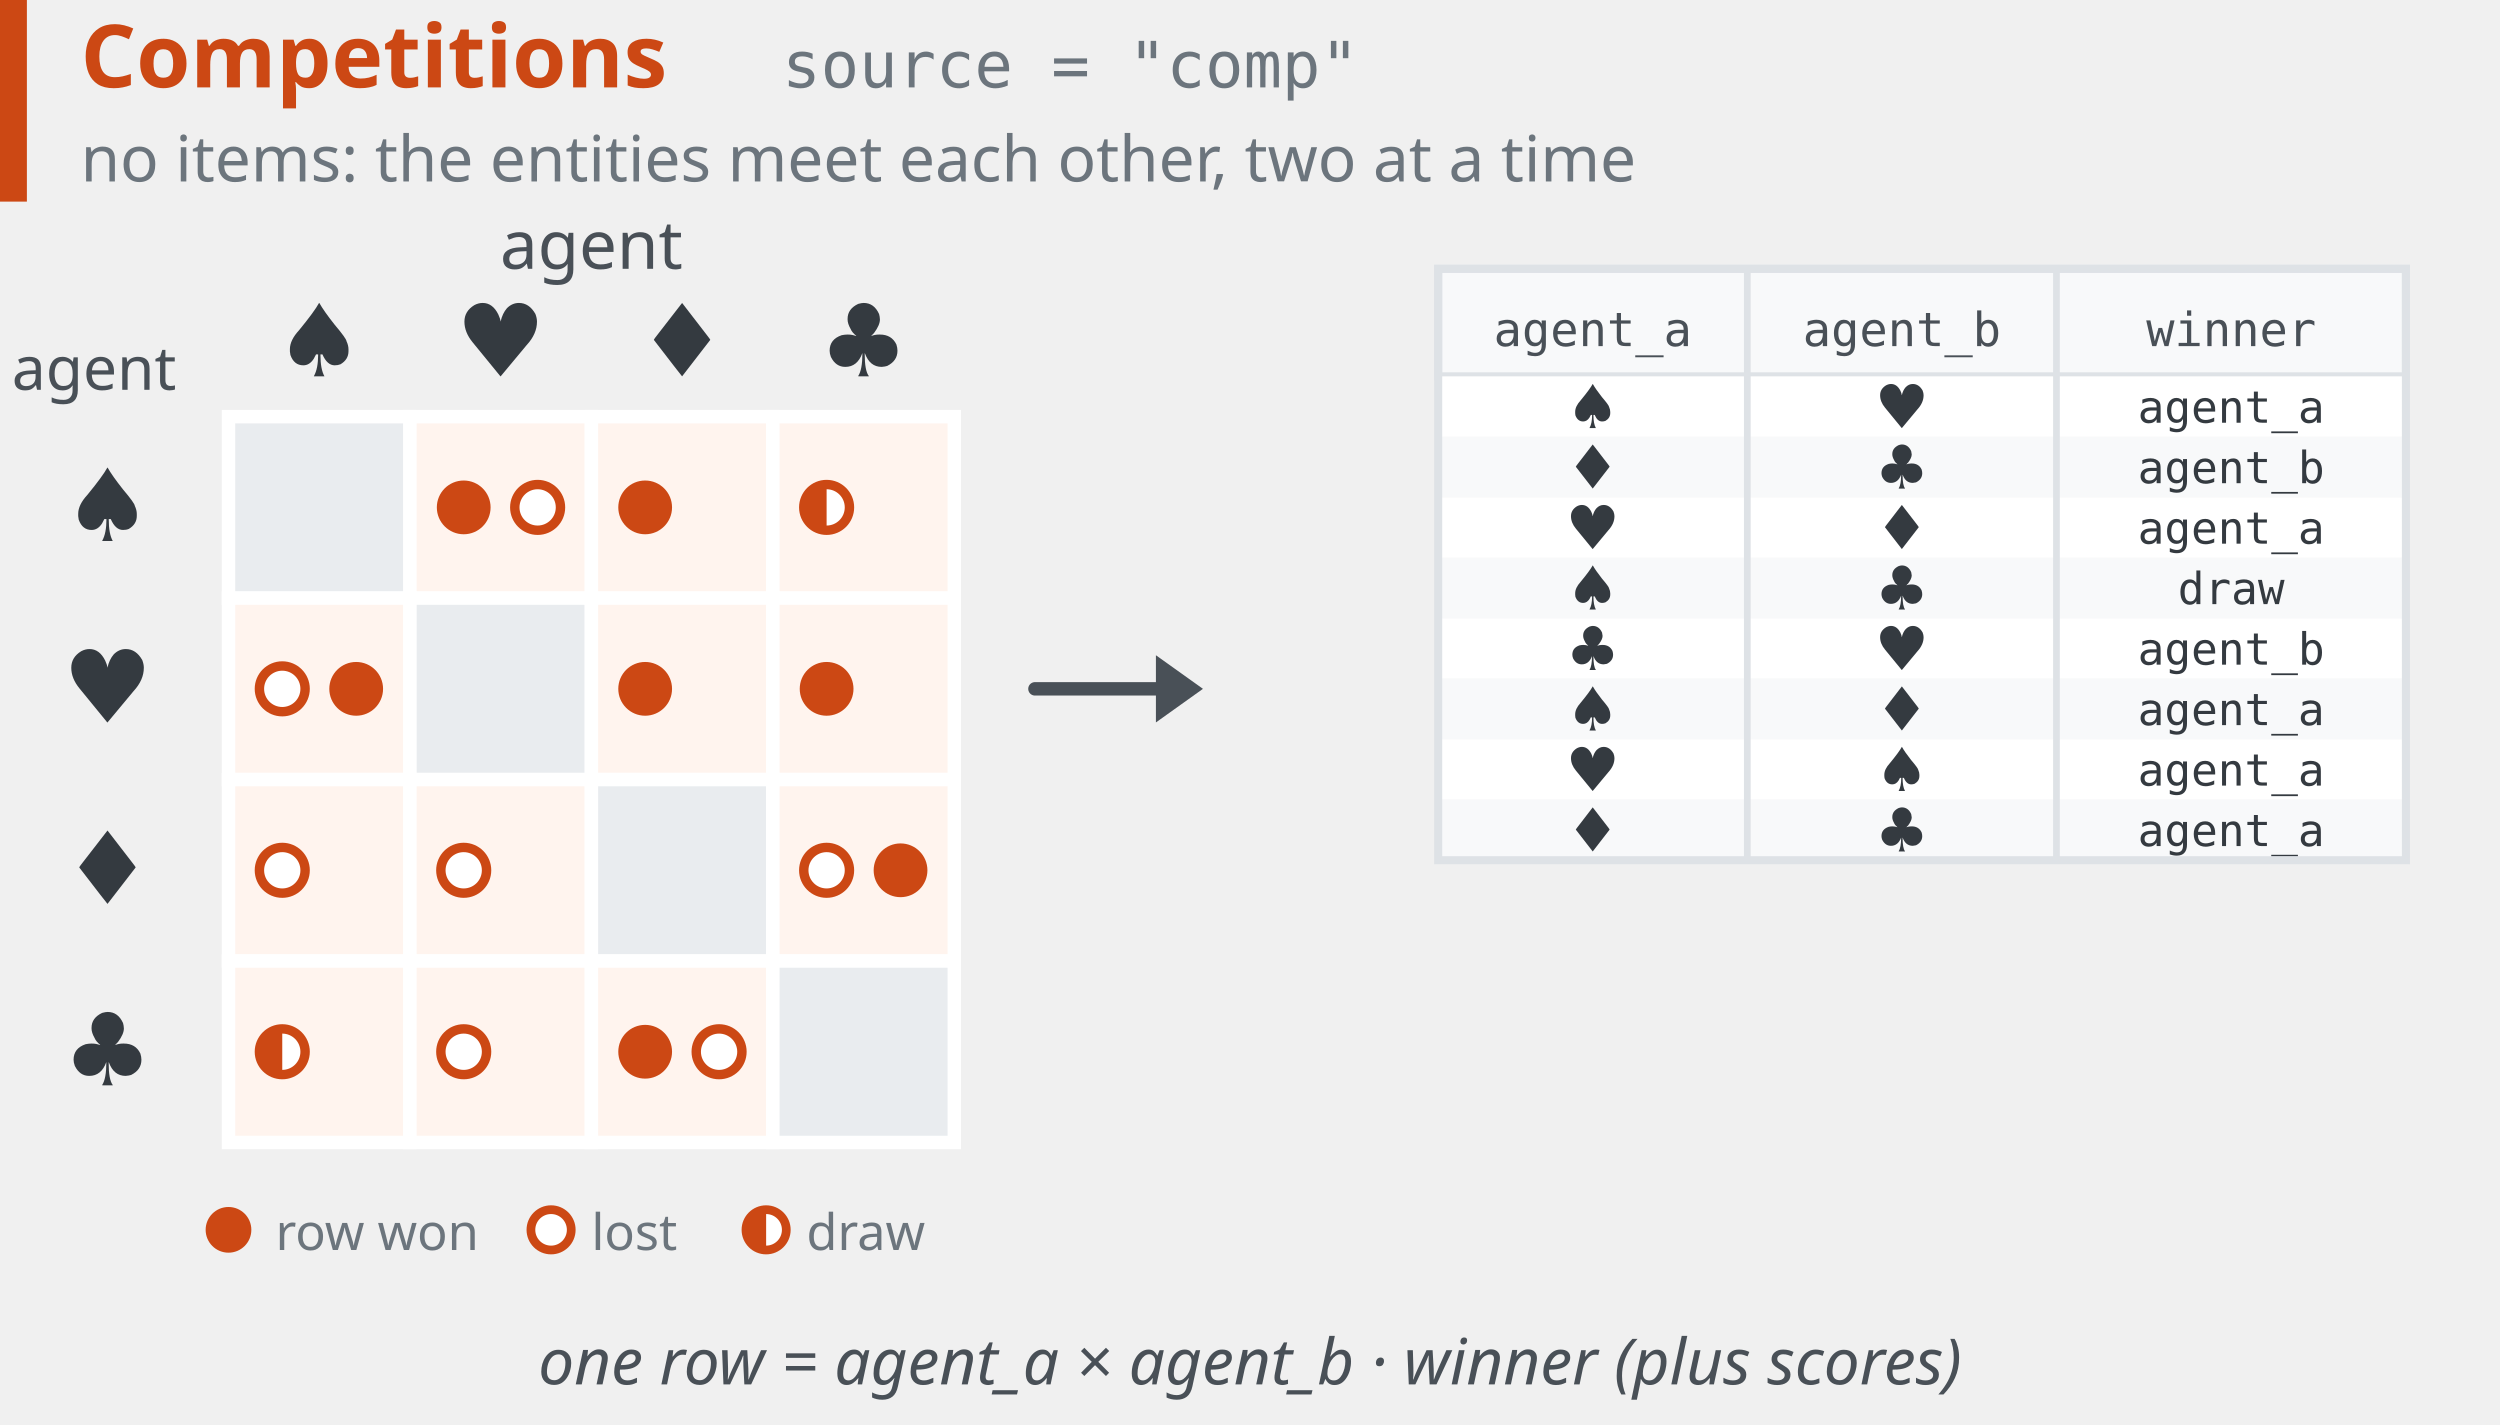
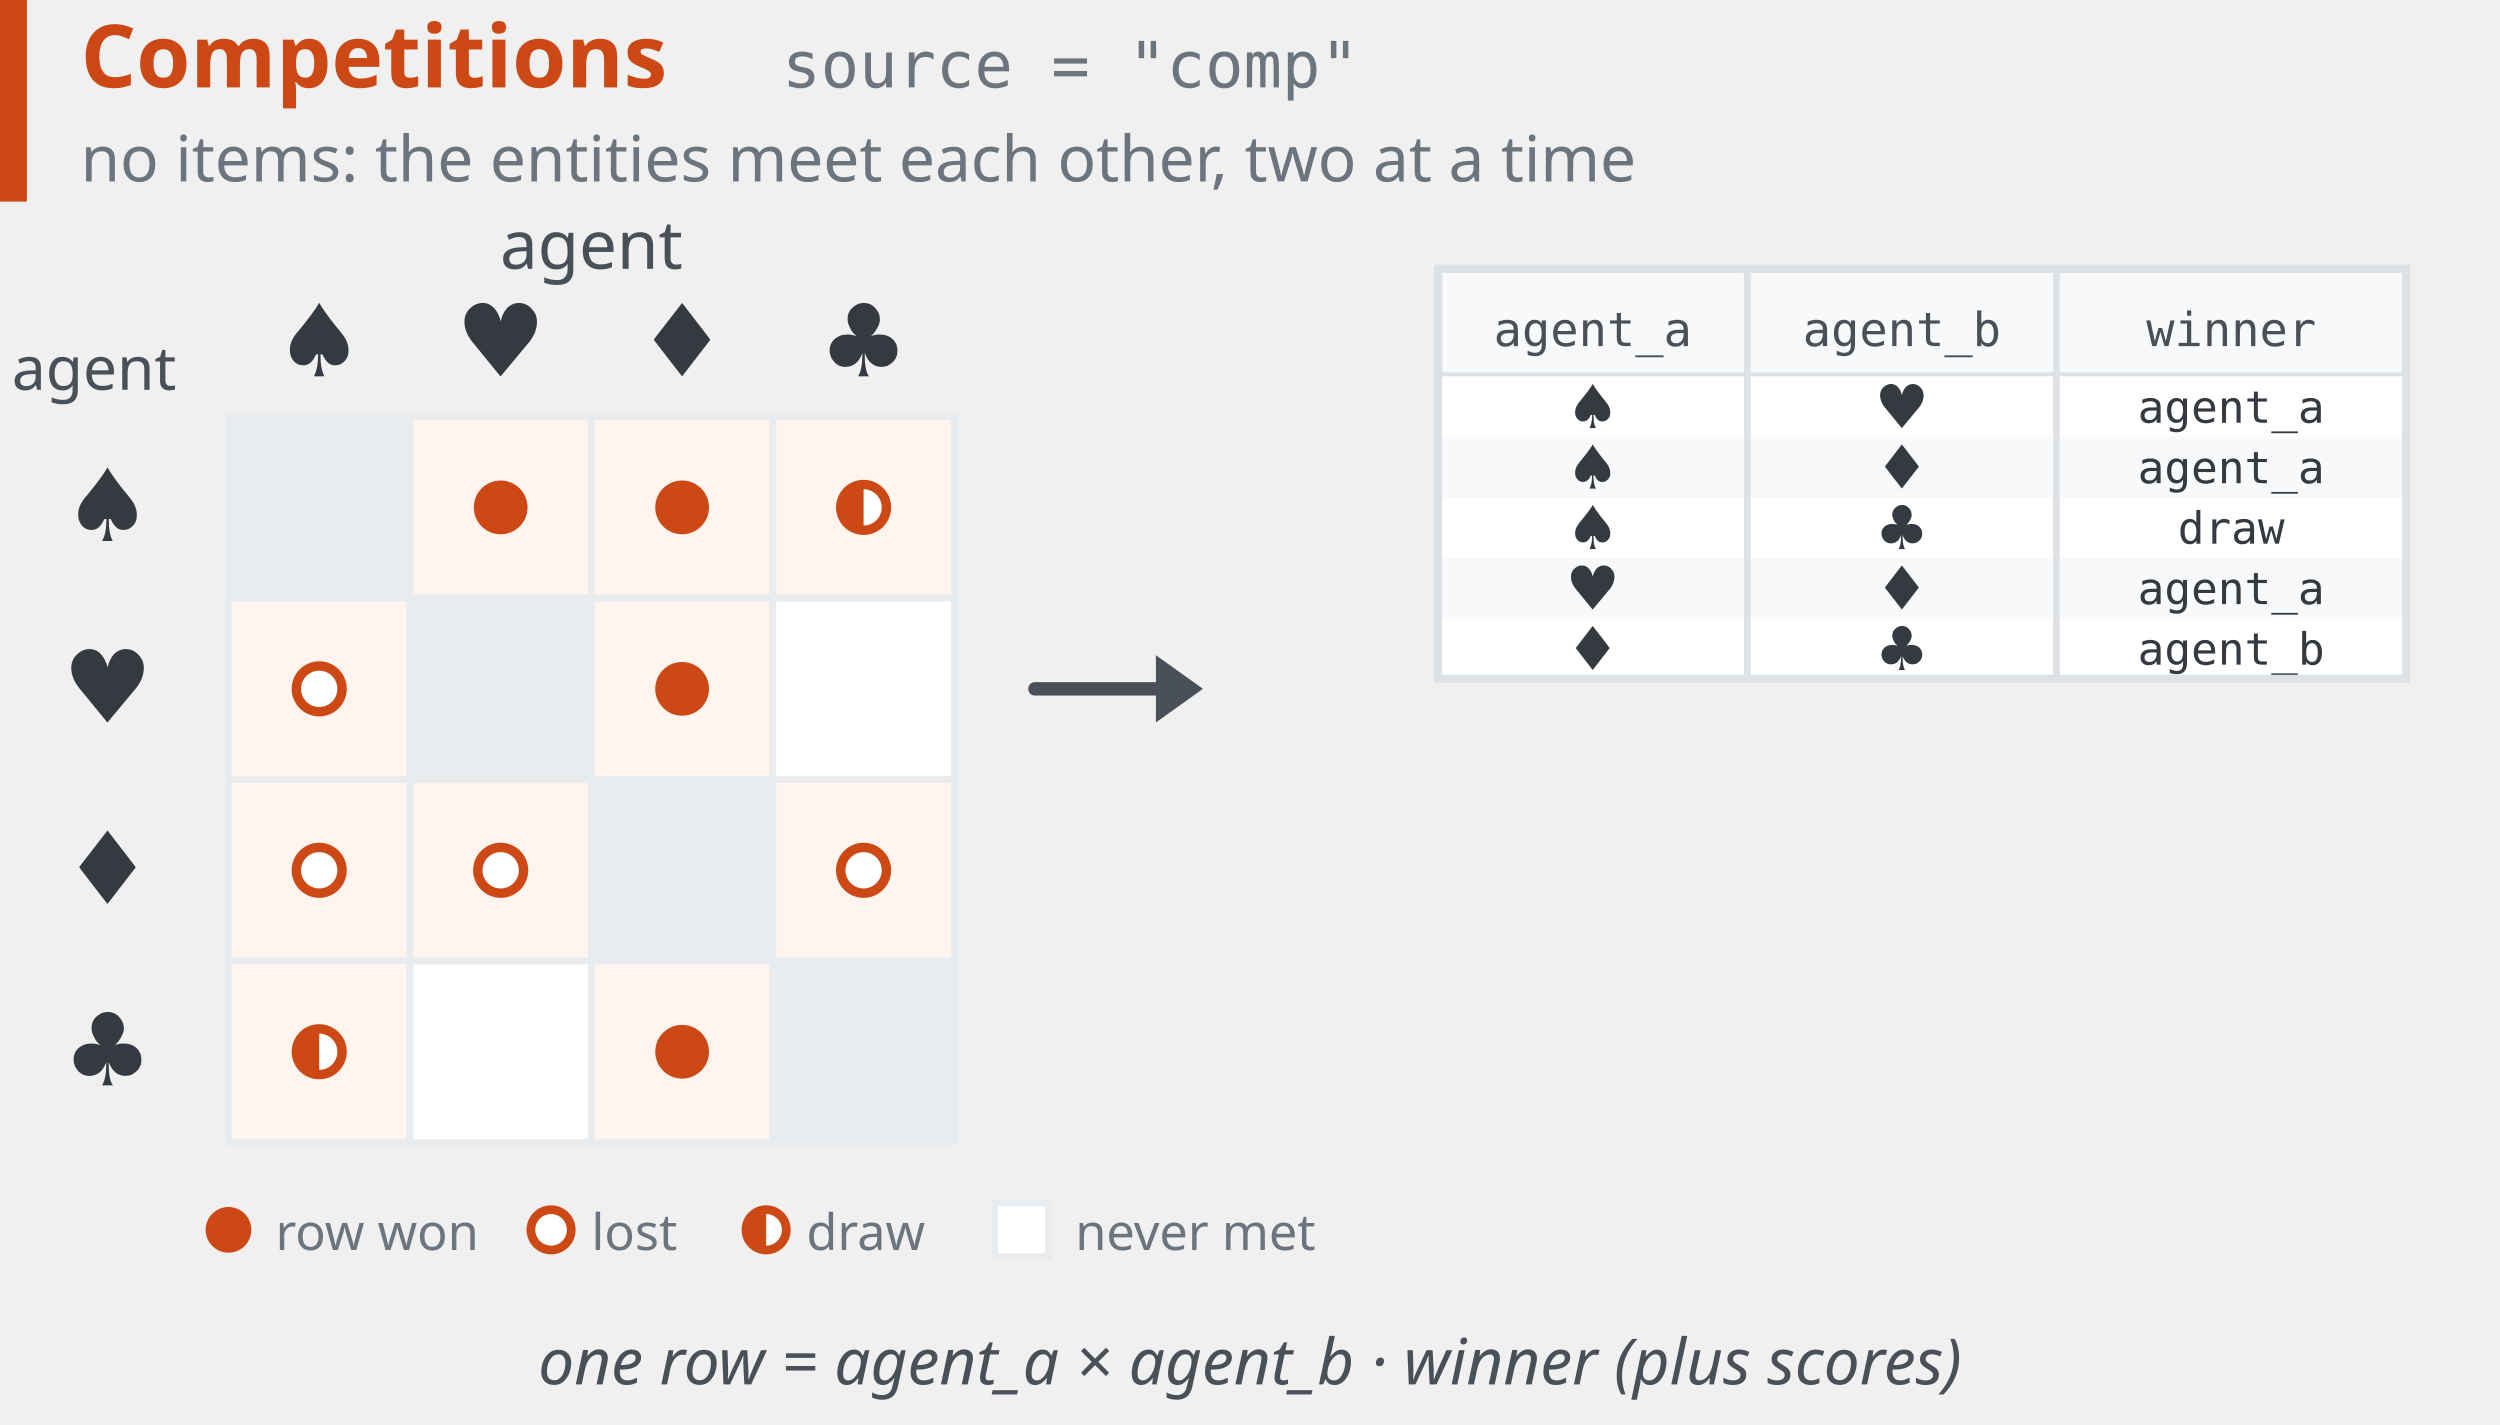
<svg xmlns="http://www.w3.org/2000/svg" viewBox="0 0 372 212" role="img" aria-label="Competitions: an agent-by-agent matrix of contests becomes a table of agent_a, agent_b, winner.">
  <rect x="0.0" y="0.0" width="4.0" height="30.0" rx="0" fill="#cc4814" stroke="none" stroke-width="1" />
  <text x="12.0" y="13.0" text-anchor="start" font-family="sans-serif" font-size="13" font-weight="700" fill="#cc4814">Competitions</text>
  <text x="116.4" y="13.0" text-anchor="start" font-size="9.5" font-weight="normal" fill="#6c757d" font-family="monospace">source = "comp"</text>
  <text x="12.0" y="27.0" text-anchor="start" font-family="sans-serif" font-size="9.5" font-weight="normal" fill="#6c757d">no items: the entities meet each other, two at a time</text>
  <text x="88.0" y="40.0" text-anchor="middle" font-family="sans-serif" font-size="10" font-weight="normal" fill="#495057">agent</text>
  <text x="14.0" y="58.0" text-anchor="middle" font-family="sans-serif" font-size="9" font-weight="normal" fill="#495057">agent</text>
  <text x="47.5" y="56.0" text-anchor="middle" font-size="15" font-weight="normal" fill="#343a40" font-family="DejaVu Sans, Segoe UI Symbol, Apple Symbols, sans-serif">♠</text>
  <text x="16.0" y="80.5" text-anchor="middle" font-size="15" font-weight="normal" fill="#343a40" font-family="DejaVu Sans, Segoe UI Symbol, Apple Symbols, sans-serif">♠</text>
  <text x="74.5" y="56.0" text-anchor="middle" font-size="15" font-weight="normal" fill="#343a40" font-family="DejaVu Sans, Segoe UI Symbol, Apple Symbols, sans-serif">♥</text>
  <text x="16.0" y="107.5" text-anchor="middle" font-size="15" font-weight="normal" fill="#343a40" font-family="DejaVu Sans, Segoe UI Symbol, Apple Symbols, sans-serif">♥</text>
  <text x="101.5" y="56.0" text-anchor="middle" font-size="15" font-weight="normal" fill="#343a40" font-family="DejaVu Sans, Segoe UI Symbol, Apple Symbols, sans-serif">♦</text>
  <text x="16.0" y="134.5" text-anchor="middle" font-size="15" font-weight="normal" fill="#343a40" font-family="DejaVu Sans, Segoe UI Symbol, Apple Symbols, sans-serif">♦</text>
  <text x="128.5" y="56.0" text-anchor="middle" font-size="15" font-weight="normal" fill="#343a40" font-family="DejaVu Sans, Segoe UI Symbol, Apple Symbols, sans-serif">♣</text>
  <text x="16.0" y="161.5" text-anchor="middle" font-size="15" font-weight="normal" fill="#343a40" font-family="DejaVu Sans, Segoe UI Symbol, Apple Symbols, sans-serif">♣</text>
-   <rect x="34.0" y="62.0" width="27.0" height="27.0" rx="0" fill="#e9ecef" stroke="#ffffff" stroke-width="2" />
-   <rect x="61.0" y="62.0" width="27.0" height="27.0" rx="0" fill="#fff4ee" stroke="#ffffff" stroke-width="2" />
-   <rect x="88.0" y="62.0" width="27.0" height="27.0" rx="0" fill="#fff4ee" stroke="#ffffff" stroke-width="2" />
-   <rect x="115.0" y="62.0" width="27.0" height="27.0" rx="0" fill="#fff4ee" stroke="#ffffff" stroke-width="2" />
-   <rect x="34.0" y="89.0" width="27.0" height="27.0" rx="0" fill="#fff4ee" stroke="#ffffff" stroke-width="2" />
-   <rect x="61.0" y="89.0" width="27.0" height="27.0" rx="0" fill="#e9ecef" stroke="#ffffff" stroke-width="2" />
-   <rect x="88.0" y="89.0" width="27.0" height="27.0" rx="0" fill="#fff4ee" stroke="#ffffff" stroke-width="2" />
-   <rect x="115.0" y="89.0" width="27.0" height="27.0" rx="0" fill="#fff4ee" stroke="#ffffff" stroke-width="2" />
-   <rect x="34.0" y="116.0" width="27.0" height="27.0" rx="0" fill="#fff4ee" stroke="#ffffff" stroke-width="2" />
-   <rect x="61.0" y="116.0" width="27.0" height="27.0" rx="0" fill="#fff4ee" stroke="#ffffff" stroke-width="2" />
-   <rect x="88.0" y="116.0" width="27.0" height="27.0" rx="0" fill="#e9ecef" stroke="#ffffff" stroke-width="2" />
-   <rect x="115.0" y="116.0" width="27.0" height="27.0" rx="0" fill="#fff4ee" stroke="#ffffff" stroke-width="2" />
-   <rect x="34.0" y="143.0" width="27.0" height="27.0" rx="0" fill="#fff4ee" stroke="#ffffff" stroke-width="2" />
-   <rect x="61.0" y="143.0" width="27.0" height="27.0" rx="0" fill="#fff4ee" stroke="#ffffff" stroke-width="2" />
-   <rect x="88.0" y="143.0" width="27.0" height="27.0" rx="0" fill="#fff4ee" stroke="#ffffff" stroke-width="2" />
-   <rect x="115.0" y="143.0" width="27.0" height="27.0" rx="0" fill="#e9ecef" stroke="#ffffff" stroke-width="2" />
-   <circle cx="69" cy="75.5" r="4" fill="#cc4814" />
-   <circle cx="42" cy="102.5" r="3.4" fill="#ffffff" stroke="#cc4814" stroke-width="1.4" />
-   <circle cx="123" cy="129.5" r="3.4" fill="#ffffff" stroke="#cc4814" stroke-width="1.4" />
-   <circle cx="96" cy="156.5" r="4" fill="#cc4814" />
-   <circle cx="96" cy="102.5" r="4" fill="#cc4814" />
-   <circle cx="69" cy="129.5" r="3.4" fill="#ffffff" stroke="#cc4814" stroke-width="1.4" />
-   <circle cx="123" cy="75.5" r="3.4" fill="#ffffff" stroke="#cc4814" stroke-width="1.4" />
-   <path d="M123,72.1 A3.4,3.4 0 0,0 123,78.9 Z" fill="#cc4814" />
-   <circle cx="42" cy="156.5" r="3.4" fill="#ffffff" stroke="#cc4814" stroke-width="1.4" />
-   <path d="M42,153.1 A3.4,3.4 0 0,0 42,159.9 Z" fill="#cc4814" />
-   <circle cx="69" cy="156.5" r="3.4" fill="#ffffff" stroke="#cc4814" stroke-width="1.4" />
-   <circle cx="123" cy="102.5" r="4" fill="#cc4814" />
-   <circle cx="96" cy="75.5" r="4" fill="#cc4814" />
-   <circle cx="42" cy="129.5" r="3.4" fill="#ffffff" stroke="#cc4814" stroke-width="1.4" />
-   <circle cx="53" cy="102.5" r="4" fill="#cc4814" />
-   <circle cx="80" cy="75.5" r="3.4" fill="#ffffff" stroke="#cc4814" stroke-width="1.4" />
-   <circle cx="134" cy="129.5" r="4" fill="#cc4814" />
-   <circle cx="107" cy="156.5" r="3.4" fill="#ffffff" stroke="#cc4814" stroke-width="1.4" />
+   <rect x="34.0" y="62.0" width="27.0" height="27.0" rx="0" fill="#e9ecef" stroke="#e9ecef" stroke-width="1" />
+   <rect x="61.0" y="62.0" width="27.0" height="27.0" rx="0" fill="#fff4ee" stroke="#e9ecef" stroke-width="1" />
+   <rect x="88.0" y="62.0" width="27.0" height="27.0" rx="0" fill="#fff4ee" stroke="#e9ecef" stroke-width="1" />
+   <rect x="115.0" y="62.0" width="27.0" height="27.0" rx="0" fill="#fff4ee" stroke="#e9ecef" stroke-width="1" />
+   <rect x="34.0" y="89.0" width="27.0" height="27.0" rx="0" fill="#fff4ee" stroke="#e9ecef" stroke-width="1" />
+   <rect x="61.0" y="89.0" width="27.0" height="27.0" rx="0" fill="#e9ecef" stroke="#e9ecef" stroke-width="1" />
+   <rect x="88.0" y="89.0" width="27.0" height="27.0" rx="0" fill="#fff4ee" stroke="#e9ecef" stroke-width="1" />
+   <rect x="115.0" y="89.0" width="27.0" height="27.0" rx="0" fill="#ffffff" stroke="#e9ecef" stroke-width="1" />
+   <rect x="34.0" y="116.0" width="27.0" height="27.0" rx="0" fill="#fff4ee" stroke="#e9ecef" stroke-width="1" />
+   <rect x="61.0" y="116.0" width="27.0" height="27.0" rx="0" fill="#fff4ee" stroke="#e9ecef" stroke-width="1" />
+   <rect x="88.0" y="116.0" width="27.0" height="27.0" rx="0" fill="#e9ecef" stroke="#e9ecef" stroke-width="1" />
+   <rect x="115.0" y="116.0" width="27.0" height="27.0" rx="0" fill="#fff4ee" stroke="#e9ecef" stroke-width="1" />
+   <rect x="34.0" y="143.0" width="27.0" height="27.0" rx="0" fill="#fff4ee" stroke="#e9ecef" stroke-width="1" />
+   <rect x="61.0" y="143.0" width="27.0" height="27.0" rx="0" fill="#ffffff" stroke="#e9ecef" stroke-width="1" />
+   <rect x="88.0" y="143.0" width="27.0" height="27.0" rx="0" fill="#fff4ee" stroke="#e9ecef" stroke-width="1" />
+   <rect x="115.0" y="143.0" width="27.0" height="27.0" rx="0" fill="#e9ecef" stroke="#e9ecef" stroke-width="1" />
+   <circle cx="74.5" cy="75.5" r="4" fill="#cc4814" />
+   <circle cx="47.5" cy="102.5" r="3.4" fill="#ffffff" stroke="#cc4814" stroke-width="1.4" />
+   <circle cx="101.5" cy="75.5" r="4" fill="#cc4814" />
+   <circle cx="47.5" cy="129.5" r="3.4" fill="#ffffff" stroke="#cc4814" stroke-width="1.4" />
+   <circle cx="128.5" cy="75.5" r="3.4" fill="#ffffff" stroke="#cc4814" stroke-width="1.4" />
+   <path d="M128.5,72.1 A3.4,3.4 0 0,0 128.5,78.9 Z" fill="#cc4814" />
+   <circle cx="47.5" cy="156.5" r="3.4" fill="#ffffff" stroke="#cc4814" stroke-width="1.4" />
+   <path d="M47.5,153.1 A3.4,3.4 0 0,0 47.5,159.9 Z" fill="#cc4814" />
+   <circle cx="101.5" cy="102.5" r="4" fill="#cc4814" />
+   <circle cx="74.5" cy="129.5" r="3.4" fill="#ffffff" stroke="#cc4814" stroke-width="1.4" />
+   <circle cx="128.5" cy="129.5" r="3.4" fill="#ffffff" stroke="#cc4814" stroke-width="1.4" />
+   <circle cx="101.5" cy="156.5" r="4" fill="#cc4814" />
  <circle cx="34" cy="183" r="3.4" fill="#cc4814" />
  <text x="41.0" y="186.0" text-anchor="start" font-family="sans-serif" font-size="7.5" font-weight="normal" fill="#6c757d">row won</text>
  <circle cx="82" cy="183" r="3" fill="#fff" stroke="#cc4814" stroke-width="1.3" />
  <text x="88.0" y="186.0" text-anchor="start" font-family="sans-serif" font-size="7.5" font-weight="normal" fill="#6c757d">lost</text>
  <circle cx="114" cy="183" r="3" fill="#fff" stroke="#cc4814" stroke-width="1.3" />
  <path d="M114,180 A3,3 0 0,0 114,186 Z" fill="#cc4814" />
  <text x="120.0" y="186.0" text-anchor="start" font-family="sans-serif" font-size="7.5" font-weight="normal" fill="#6c757d">draw</text>
+   <rect x="148.0" y="179.0" width="8.0" height="8.0" rx="0" fill="#ffffff" stroke="#e9ecef" stroke-width="1" />
+   <text x="160.0" y="186.0" text-anchor="start" font-family="sans-serif" font-size="7.5" font-weight="normal" fill="#6c757d">never met</text>
  <line x1="154.0" y1="102.5" x2="172.0" y2="102.5" stroke="#495057" stroke-width="2" stroke-linecap="round" />
  <polygon points="172,97.5 179,102.5 172,107.5" fill="#495057" />
  <rect x="214.0" y="40.0" width="144.0" height="16.0" rx="0" fill="#f8f9fa" stroke="#dee2e6" stroke-width="1.2" />
  <text x="237.0" y="51.5" text-anchor="middle" font-size="7" font-weight="normal" fill="#495057" font-family="monospace">agent_a</text>
  <text x="283.0" y="51.5" text-anchor="middle" font-size="7" font-weight="normal" fill="#495057" font-family="monospace">agent_b</text>
  <text x="332.0" y="51.5" text-anchor="middle" font-size="7" font-weight="normal" fill="#495057" font-family="monospace">winner</text>
  <rect x="214.0" y="56.0" width="144.0" height="9.0" rx="0" fill="#ffffff" stroke="none" stroke-width="1" />
  <text x="237.0" y="63.7" text-anchor="middle" font-size="9" font-weight="normal" fill="#343a40" font-family="DejaVu Sans, Segoe UI Symbol, Apple Symbols, sans-serif">♠</text>
  <text x="283.0" y="63.7" text-anchor="middle" font-size="9" font-weight="normal" fill="#343a40" font-family="DejaVu Sans, Segoe UI Symbol, Apple Symbols, sans-serif">♥</text>
  <text x="332.0" y="62.9" text-anchor="middle" font-size="6.6" font-weight="normal" fill="#343a40" font-family="monospace">agent_a</text>
  <rect x="214.0" y="65.0" width="144.0" height="9.0" rx="0" fill="#f8f9fa" stroke="none" stroke-width="1" />
-   <text x="237.0" y="72.7" text-anchor="middle" font-size="9" font-weight="normal" fill="#343a40" font-family="DejaVu Sans, Segoe UI Symbol, Apple Symbols, sans-serif">♦</text>
-   <text x="283.0" y="72.7" text-anchor="middle" font-size="9" font-weight="normal" fill="#343a40" font-family="DejaVu Sans, Segoe UI Symbol, Apple Symbols, sans-serif">♣</text>
-   <text x="332.0" y="71.9" text-anchor="middle" font-size="6.6" font-weight="normal" fill="#343a40" font-family="monospace">agent_b</text>
+   <text x="237.0" y="72.7" text-anchor="middle" font-size="9" font-weight="normal" fill="#343a40" font-family="DejaVu Sans, Segoe UI Symbol, Apple Symbols, sans-serif">♠</text>
+   <text x="283.0" y="72.7" text-anchor="middle" font-size="9" font-weight="normal" fill="#343a40" font-family="DejaVu Sans, Segoe UI Symbol, Apple Symbols, sans-serif">♦</text>
+   <text x="332.0" y="71.9" text-anchor="middle" font-size="6.6" font-weight="normal" fill="#343a40" font-family="monospace">agent_a</text>
  <rect x="214.0" y="74.0" width="144.0" height="9.0" rx="0" fill="#ffffff" stroke="none" stroke-width="1" />
-   <text x="237.0" y="81.7" text-anchor="middle" font-size="9" font-weight="normal" fill="#343a40" font-family="DejaVu Sans, Segoe UI Symbol, Apple Symbols, sans-serif">♥</text>
-   <text x="283.0" y="81.7" text-anchor="middle" font-size="9" font-weight="normal" fill="#343a40" font-family="DejaVu Sans, Segoe UI Symbol, Apple Symbols, sans-serif">♦</text>
-   <text x="332.0" y="80.9" text-anchor="middle" font-size="6.6" font-weight="normal" fill="#343a40" font-family="monospace">agent_a</text>
+   <text x="237.0" y="81.7" text-anchor="middle" font-size="9" font-weight="normal" fill="#343a40" font-family="DejaVu Sans, Segoe UI Symbol, Apple Symbols, sans-serif">♠</text>
+   <text x="283.0" y="81.7" text-anchor="middle" font-size="9" font-weight="normal" fill="#343a40" font-family="DejaVu Sans, Segoe UI Symbol, Apple Symbols, sans-serif">♣</text>
+   <text x="332.0" y="80.9" text-anchor="middle" font-size="6.6" font-weight="normal" fill="#343a40" font-family="monospace">draw</text>
  <rect x="214.0" y="83.0" width="144.0" height="9.0" rx="0" fill="#f8f9fa" stroke="none" stroke-width="1" />
-   <text x="237.0" y="90.7" text-anchor="middle" font-size="9" font-weight="normal" fill="#343a40" font-family="DejaVu Sans, Segoe UI Symbol, Apple Symbols, sans-serif">♠</text>
-   <text x="283.0" y="90.7" text-anchor="middle" font-size="9" font-weight="normal" fill="#343a40" font-family="DejaVu Sans, Segoe UI Symbol, Apple Symbols, sans-serif">♣</text>
-   <text x="332.0" y="89.9" text-anchor="middle" font-size="6.6" font-weight="normal" fill="#343a40" font-family="monospace">draw</text>
+   <text x="237.0" y="90.7" text-anchor="middle" font-size="9" font-weight="normal" fill="#343a40" font-family="DejaVu Sans, Segoe UI Symbol, Apple Symbols, sans-serif">♥</text>
+   <text x="283.0" y="90.7" text-anchor="middle" font-size="9" font-weight="normal" fill="#343a40" font-family="DejaVu Sans, Segoe UI Symbol, Apple Symbols, sans-serif">♦</text>
+   <text x="332.0" y="89.9" text-anchor="middle" font-size="6.6" font-weight="normal" fill="#343a40" font-family="monospace">agent_a</text>
  <rect x="214.0" y="92.0" width="144.0" height="9.0" rx="0" fill="#ffffff" stroke="none" stroke-width="1" />
-   <text x="237.0" y="99.7" text-anchor="middle" font-size="9" font-weight="normal" fill="#343a40" font-family="DejaVu Sans, Segoe UI Symbol, Apple Symbols, sans-serif">♣</text>
-   <text x="283.0" y="99.7" text-anchor="middle" font-size="9" font-weight="normal" fill="#343a40" font-family="DejaVu Sans, Segoe UI Symbol, Apple Symbols, sans-serif">♥</text>
+   <text x="237.0" y="99.7" text-anchor="middle" font-size="9" font-weight="normal" fill="#343a40" font-family="DejaVu Sans, Segoe UI Symbol, Apple Symbols, sans-serif">♦</text>
+   <text x="283.0" y="99.7" text-anchor="middle" font-size="9" font-weight="normal" fill="#343a40" font-family="DejaVu Sans, Segoe UI Symbol, Apple Symbols, sans-serif">♣</text>
  <text x="332.0" y="98.9" text-anchor="middle" font-size="6.6" font-weight="normal" fill="#343a40" font-family="monospace">agent_b</text>
-   <rect x="214.0" y="101.0" width="144.0" height="9.0" rx="0" fill="#f8f9fa" stroke="none" stroke-width="1" />
-   <text x="237.0" y="108.7" text-anchor="middle" font-size="9" font-weight="normal" fill="#343a40" font-family="DejaVu Sans, Segoe UI Symbol, Apple Symbols, sans-serif">♠</text>
-   <text x="283.0" y="108.7" text-anchor="middle" font-size="9" font-weight="normal" fill="#343a40" font-family="DejaVu Sans, Segoe UI Symbol, Apple Symbols, sans-serif">♦</text>
-   <text x="332.0" y="107.9" text-anchor="middle" font-size="6.6" font-weight="normal" fill="#343a40" font-family="monospace">agent_a</text>
-   <rect x="214.0" y="110.0" width="144.0" height="9.0" rx="0" fill="#ffffff" stroke="none" stroke-width="1" />
-   <text x="237.0" y="117.7" text-anchor="middle" font-size="9" font-weight="normal" fill="#343a40" font-family="DejaVu Sans, Segoe UI Symbol, Apple Symbols, sans-serif">♥</text>
-   <text x="283.0" y="117.7" text-anchor="middle" font-size="9" font-weight="normal" fill="#343a40" font-family="DejaVu Sans, Segoe UI Symbol, Apple Symbols, sans-serif">♠</text>
-   <text x="332.0" y="116.9" text-anchor="middle" font-size="6.6" font-weight="normal" fill="#343a40" font-family="monospace">agent_a</text>
-   <rect x="214.0" y="119.0" width="144.0" height="9.0" rx="0" fill="#f8f9fa" stroke="none" stroke-width="1" />
-   <text x="237.0" y="126.7" text-anchor="middle" font-size="9" font-weight="normal" fill="#343a40" font-family="DejaVu Sans, Segoe UI Symbol, Apple Symbols, sans-serif">♦</text>
-   <text x="283.0" y="126.7" text-anchor="middle" font-size="9" font-weight="normal" fill="#343a40" font-family="DejaVu Sans, Segoe UI Symbol, Apple Symbols, sans-serif">♣</text>
-   <text x="332.0" y="125.9" text-anchor="middle" font-size="6.6" font-weight="normal" fill="#343a40" font-family="monospace">agent_a</text>
-   <rect x="214.0" y="40.0" width="144.0" height="88.0" rx="0" fill="none" stroke="#dee2e6" stroke-width="1.2" />
-   <line x1="260.0" y1="40.0" x2="260.0" y2="128.0" stroke="#dee2e6" stroke-width="1" />
-   <line x1="306.0" y1="40.0" x2="306.0" y2="128.0" stroke="#dee2e6" stroke-width="1" />
+   <rect x="214.0" y="40.0" width="144.0" height="61.0" rx="0" fill="none" stroke="#dee2e6" stroke-width="1.2" />
+   <line x1="260.0" y1="40.0" x2="260.0" y2="101.0" stroke="#dee2e6" stroke-width="1" />
+   <line x1="306.0" y1="40.0" x2="306.0" y2="101.0" stroke="#dee2e6" stroke-width="1" />
  <text x="186.0" y="206.0" text-anchor="middle" font-family="sans-serif" font-size="9.5" font-weight="normal" fill="#495057" font-style="italic">one row = agent_a × agent_b  ·  winner (plus scores)</text>
</svg>
